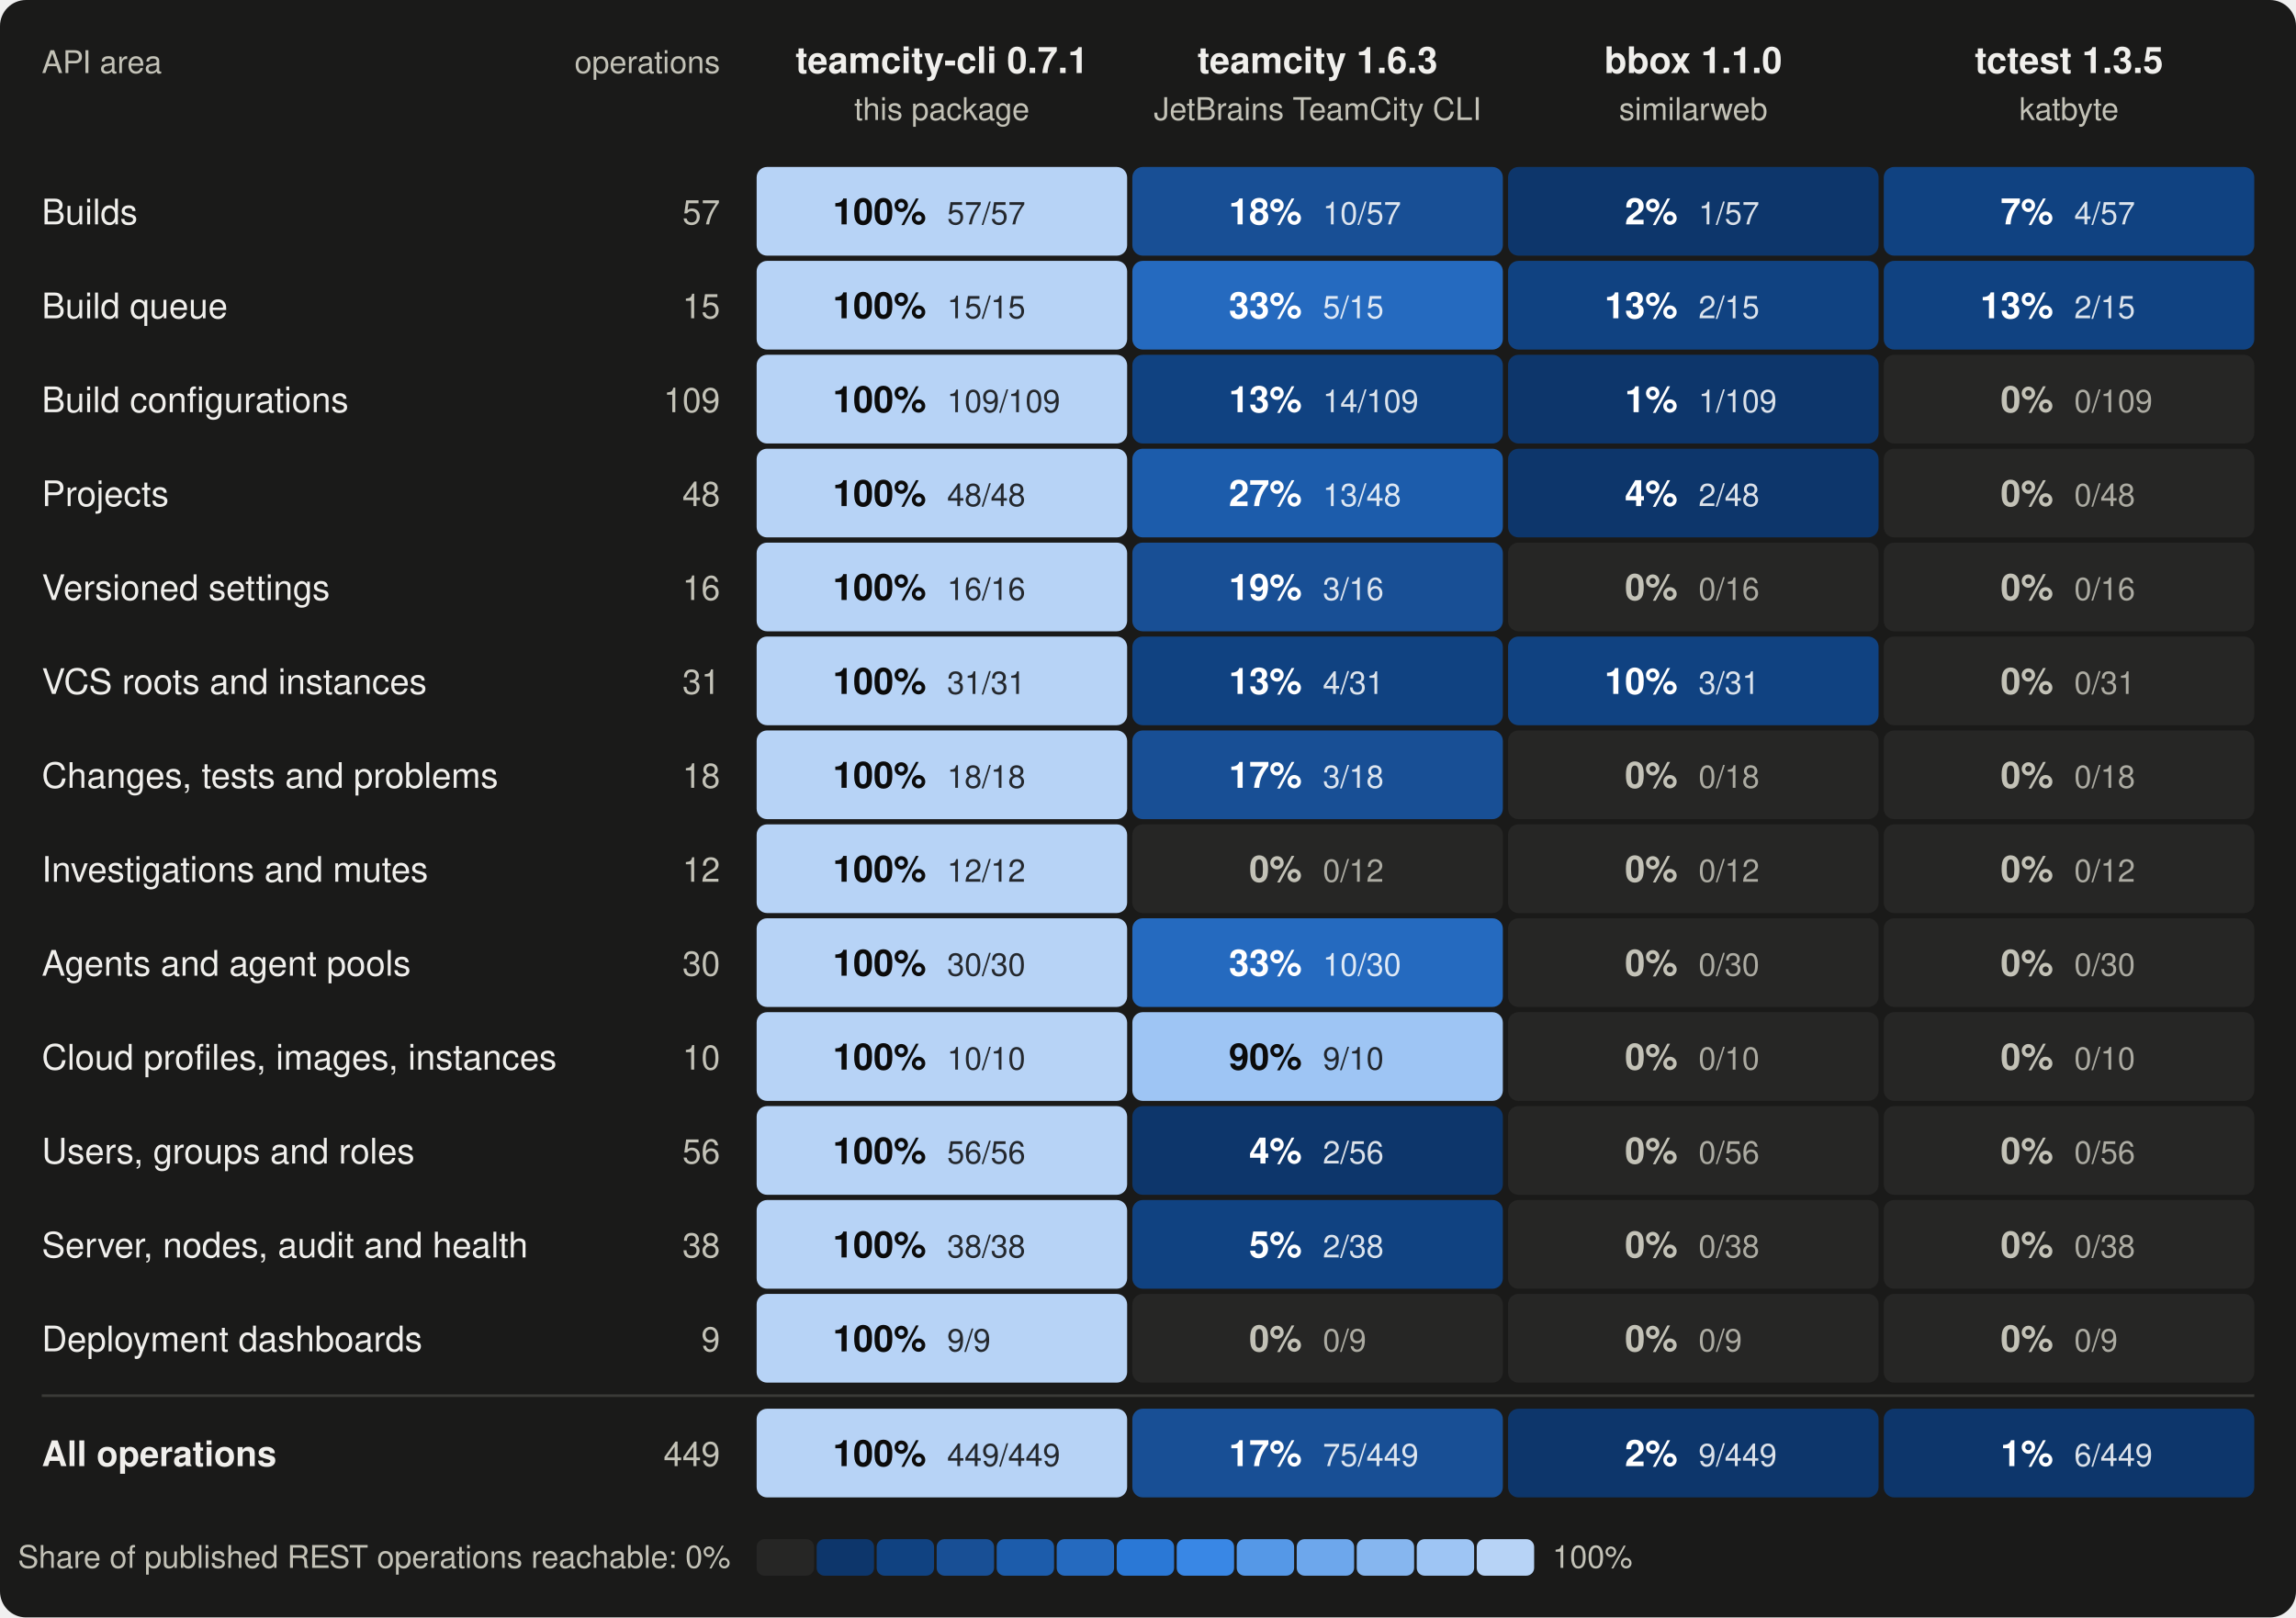
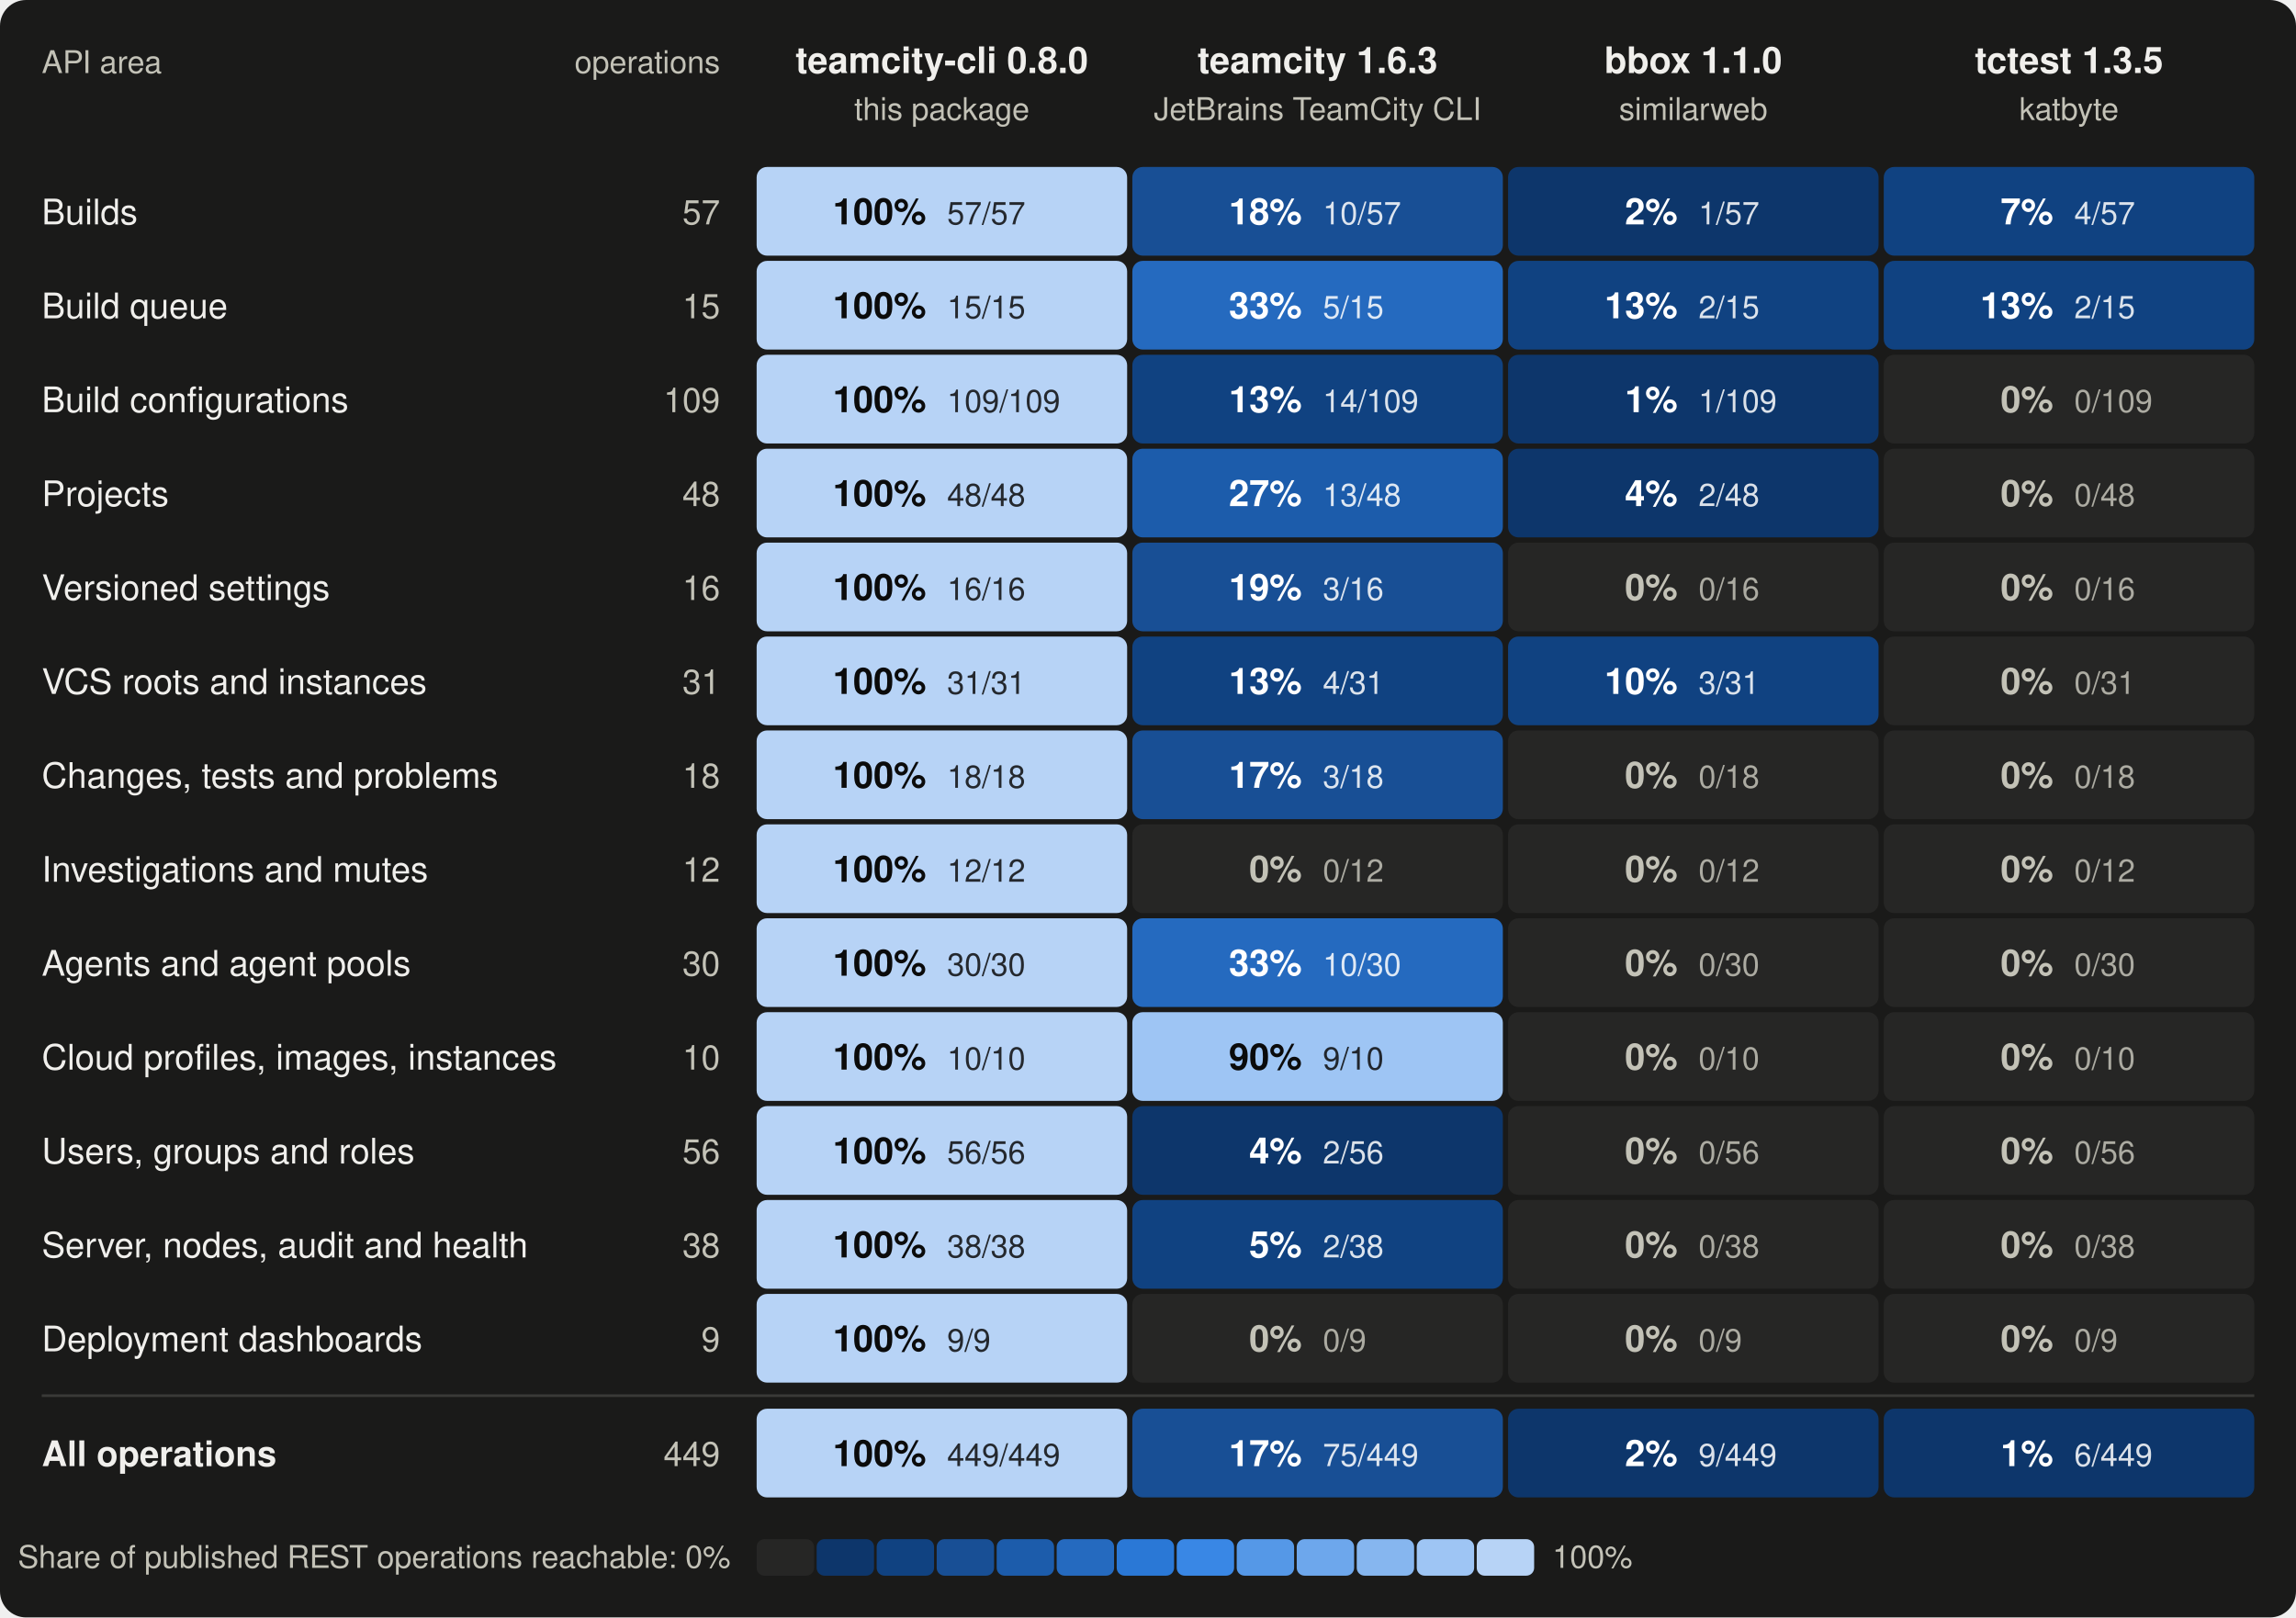
- <svg xmlns="http://www.w3.org/2000/svg" viewBox="0 0 880 620" width="880" height="620" font-family="-apple-system,BlinkMacSystemFont,'Segoe UI',Helvetica,Arial,sans-serif" role="img" aria-label="REST API coverage matrix: teamcity-cli 0.7.1 reaches 449 of 449 operations, the JetBrains teamcity 1.6.3 reaches 75 through dedicated commands, bbox 1.1.0 reaches 9 and tctest 1.3.5 reaches 6">
+ <svg xmlns="http://www.w3.org/2000/svg" viewBox="0 0 880 620" width="880" height="620" font-family="-apple-system,BlinkMacSystemFont,'Segoe UI',Helvetica,Arial,sans-serif" role="img" aria-label="REST API coverage matrix: teamcity-cli 0.8.0 reaches 449 of 449 operations, the JetBrains teamcity 1.6.3 reaches 75 through dedicated commands, bbox 1.1.0 reaches 9 and tctest 1.3.5 reaches 6">
  <rect width="880" height="620" rx="10" fill="#1a1a19" />
-   <text x="361" y="28" text-anchor="middle" font-size="14" font-weight="600" fill="#f0efec">teamcity-cli 0.7.1</text>
+   <text x="361" y="28" text-anchor="middle" font-size="14" font-weight="600" fill="#f0efec">teamcity-cli 0.8.0</text>
  <text x="361" y="46" text-anchor="middle" font-size="12" fill="#c3c2b7">this package</text>
  <text x="505" y="28" text-anchor="middle" font-size="14" font-weight="600" fill="#f0efec">teamcity 1.6.3</text>
  <text x="505" y="46" text-anchor="middle" font-size="12" fill="#c3c2b7">JetBrains TeamCity CLI</text>
  <text x="649" y="28" text-anchor="middle" font-size="14" font-weight="600" fill="#f0efec">bbox 1.1.0</text>
  <text x="649" y="46" text-anchor="middle" font-size="12" fill="#c3c2b7">similarweb</text>
  <text x="793" y="28" text-anchor="middle" font-size="14" font-weight="600" fill="#f0efec">tctest 1.3.5</text>
  <text x="793" y="46" text-anchor="middle" font-size="12" fill="#c3c2b7">katbyte</text>
  <text x="16" y="28" font-size="12" fill="#c3c2b7">API area</text>
  <text x="276" y="28" text-anchor="end" font-size="12" fill="#c3c2b7">operations</text>
  <text x="16" y="86" font-size="13.5" fill="#f0efec">Builds</text>
  <text x="276" y="86" text-anchor="end" font-size="13" fill="#c3c2b7">57</text>
  <rect x="290" y="64" width="142" height="34" rx="4" fill="#b7d3f6" />
  <text x="355" y="86" text-anchor="end" font-size="14" font-weight="600" fill="#0b0b0b">100%</text>
  <text x="363" y="86" font-size="12" fill="#0b0b0b" opacity="0.85">57/57</text>
  <rect x="434" y="64" width="142" height="34" rx="4" fill="#184f95" />
  <text x="499" y="86" text-anchor="end" font-size="14" font-weight="600" fill="#ffffff">18%</text>
  <text x="507" y="86" font-size="12" fill="#ffffff" opacity="0.85">10/57</text>
  <rect x="578" y="64" width="142" height="34" rx="4" fill="#0d366b" />
  <text x="643" y="86" text-anchor="end" font-size="14" font-weight="600" fill="#ffffff">2%</text>
  <text x="651" y="86" font-size="12" fill="#ffffff" opacity="0.85">1/57</text>
  <rect x="722" y="64" width="142" height="34" rx="4" fill="#104281" />
  <text x="787" y="86" text-anchor="end" font-size="14" font-weight="600" fill="#ffffff">7%</text>
  <text x="795" y="86" font-size="12" fill="#ffffff" opacity="0.85">4/57</text>
  <text x="16" y="122" font-size="13.5" fill="#f0efec">Build queue</text>
  <text x="276" y="122" text-anchor="end" font-size="13" fill="#c3c2b7">15</text>
  <rect x="290" y="100" width="142" height="34" rx="4" fill="#b7d3f6" />
  <text x="355" y="122" text-anchor="end" font-size="14" font-weight="600" fill="#0b0b0b">100%</text>
  <text x="363" y="122" font-size="12" fill="#0b0b0b" opacity="0.85">15/15</text>
  <rect x="434" y="100" width="142" height="34" rx="4" fill="#256abf" />
  <text x="499" y="122" text-anchor="end" font-size="14" font-weight="600" fill="#ffffff">33%</text>
  <text x="507" y="122" font-size="12" fill="#ffffff" opacity="0.85">5/15</text>
  <rect x="578" y="100" width="142" height="34" rx="4" fill="#104281" />
  <text x="643" y="122" text-anchor="end" font-size="14" font-weight="600" fill="#ffffff">13%</text>
  <text x="651" y="122" font-size="12" fill="#ffffff" opacity="0.85">2/15</text>
  <rect x="722" y="100" width="142" height="34" rx="4" fill="#104281" />
  <text x="787" y="122" text-anchor="end" font-size="14" font-weight="600" fill="#ffffff">13%</text>
  <text x="795" y="122" font-size="12" fill="#ffffff" opacity="0.85">2/15</text>
  <text x="16" y="158" font-size="13.5" fill="#f0efec">Build configurations</text>
  <text x="276" y="158" text-anchor="end" font-size="13" fill="#c3c2b7">109</text>
  <rect x="290" y="136" width="142" height="34" rx="4" fill="#b7d3f6" />
  <text x="355" y="158" text-anchor="end" font-size="14" font-weight="600" fill="#0b0b0b">100%</text>
  <text x="363" y="158" font-size="12" fill="#0b0b0b" opacity="0.85">109/109</text>
  <rect x="434" y="136" width="142" height="34" rx="4" fill="#104281" />
  <text x="499" y="158" text-anchor="end" font-size="14" font-weight="600" fill="#ffffff">13%</text>
  <text x="507" y="158" font-size="12" fill="#ffffff" opacity="0.85">14/109</text>
  <rect x="578" y="136" width="142" height="34" rx="4" fill="#0d366b" />
  <text x="643" y="158" text-anchor="end" font-size="14" font-weight="600" fill="#ffffff">1%</text>
  <text x="651" y="158" font-size="12" fill="#ffffff" opacity="0.85">1/109</text>
  <rect x="722" y="136" width="142" height="34" rx="4" fill="#262625" />
  <text x="787" y="158" text-anchor="end" font-size="14" font-weight="600" fill="#c3c2b7">0%</text>
  <text x="795" y="158" font-size="12" fill="#c3c2b7" opacity="0.85">0/109</text>
  <text x="16" y="194" font-size="13.5" fill="#f0efec">Projects</text>
  <text x="276" y="194" text-anchor="end" font-size="13" fill="#c3c2b7">48</text>
  <rect x="290" y="172" width="142" height="34" rx="4" fill="#b7d3f6" />
  <text x="355" y="194" text-anchor="end" font-size="14" font-weight="600" fill="#0b0b0b">100%</text>
  <text x="363" y="194" font-size="12" fill="#0b0b0b" opacity="0.85">48/48</text>
  <rect x="434" y="172" width="142" height="34" rx="4" fill="#1c5cab" />
  <text x="499" y="194" text-anchor="end" font-size="14" font-weight="600" fill="#ffffff">27%</text>
  <text x="507" y="194" font-size="12" fill="#ffffff" opacity="0.85">13/48</text>
  <rect x="578" y="172" width="142" height="34" rx="4" fill="#0d366b" />
  <text x="643" y="194" text-anchor="end" font-size="14" font-weight="600" fill="#ffffff">4%</text>
  <text x="651" y="194" font-size="12" fill="#ffffff" opacity="0.85">2/48</text>
  <rect x="722" y="172" width="142" height="34" rx="4" fill="#262625" />
  <text x="787" y="194" text-anchor="end" font-size="14" font-weight="600" fill="#c3c2b7">0%</text>
  <text x="795" y="194" font-size="12" fill="#c3c2b7" opacity="0.85">0/48</text>
  <text x="16" y="230" font-size="13.5" fill="#f0efec">Versioned settings</text>
  <text x="276" y="230" text-anchor="end" font-size="13" fill="#c3c2b7">16</text>
  <rect x="290" y="208" width="142" height="34" rx="4" fill="#b7d3f6" />
  <text x="355" y="230" text-anchor="end" font-size="14" font-weight="600" fill="#0b0b0b">100%</text>
  <text x="363" y="230" font-size="12" fill="#0b0b0b" opacity="0.85">16/16</text>
  <rect x="434" y="208" width="142" height="34" rx="4" fill="#184f95" />
  <text x="499" y="230" text-anchor="end" font-size="14" font-weight="600" fill="#ffffff">19%</text>
  <text x="507" y="230" font-size="12" fill="#ffffff" opacity="0.85">3/16</text>
  <rect x="578" y="208" width="142" height="34" rx="4" fill="#262625" />
  <text x="643" y="230" text-anchor="end" font-size="14" font-weight="600" fill="#c3c2b7">0%</text>
  <text x="651" y="230" font-size="12" fill="#c3c2b7" opacity="0.85">0/16</text>
  <rect x="722" y="208" width="142" height="34" rx="4" fill="#262625" />
  <text x="787" y="230" text-anchor="end" font-size="14" font-weight="600" fill="#c3c2b7">0%</text>
  <text x="795" y="230" font-size="12" fill="#c3c2b7" opacity="0.85">0/16</text>
  <text x="16" y="266" font-size="13.5" fill="#f0efec">VCS roots and instances</text>
  <text x="276" y="266" text-anchor="end" font-size="13" fill="#c3c2b7">31</text>
  <rect x="290" y="244" width="142" height="34" rx="4" fill="#b7d3f6" />
  <text x="355" y="266" text-anchor="end" font-size="14" font-weight="600" fill="#0b0b0b">100%</text>
  <text x="363" y="266" font-size="12" fill="#0b0b0b" opacity="0.85">31/31</text>
  <rect x="434" y="244" width="142" height="34" rx="4" fill="#104281" />
  <text x="499" y="266" text-anchor="end" font-size="14" font-weight="600" fill="#ffffff">13%</text>
  <text x="507" y="266" font-size="12" fill="#ffffff" opacity="0.85">4/31</text>
  <rect x="578" y="244" width="142" height="34" rx="4" fill="#104281" />
  <text x="643" y="266" text-anchor="end" font-size="14" font-weight="600" fill="#ffffff">10%</text>
  <text x="651" y="266" font-size="12" fill="#ffffff" opacity="0.85">3/31</text>
  <rect x="722" y="244" width="142" height="34" rx="4" fill="#262625" />
  <text x="787" y="266" text-anchor="end" font-size="14" font-weight="600" fill="#c3c2b7">0%</text>
  <text x="795" y="266" font-size="12" fill="#c3c2b7" opacity="0.85">0/31</text>
  <text x="16" y="302" font-size="13.5" fill="#f0efec">Changes, tests and problems</text>
  <text x="276" y="302" text-anchor="end" font-size="13" fill="#c3c2b7">18</text>
  <rect x="290" y="280" width="142" height="34" rx="4" fill="#b7d3f6" />
  <text x="355" y="302" text-anchor="end" font-size="14" font-weight="600" fill="#0b0b0b">100%</text>
  <text x="363" y="302" font-size="12" fill="#0b0b0b" opacity="0.85">18/18</text>
  <rect x="434" y="280" width="142" height="34" rx="4" fill="#184f95" />
  <text x="499" y="302" text-anchor="end" font-size="14" font-weight="600" fill="#ffffff">17%</text>
  <text x="507" y="302" font-size="12" fill="#ffffff" opacity="0.85">3/18</text>
  <rect x="578" y="280" width="142" height="34" rx="4" fill="#262625" />
  <text x="643" y="302" text-anchor="end" font-size="14" font-weight="600" fill="#c3c2b7">0%</text>
  <text x="651" y="302" font-size="12" fill="#c3c2b7" opacity="0.85">0/18</text>
  <rect x="722" y="280" width="142" height="34" rx="4" fill="#262625" />
  <text x="787" y="302" text-anchor="end" font-size="14" font-weight="600" fill="#c3c2b7">0%</text>
  <text x="795" y="302" font-size="12" fill="#c3c2b7" opacity="0.85">0/18</text>
  <text x="16" y="338" font-size="13.5" fill="#f0efec">Investigations and mutes</text>
  <text x="276" y="338" text-anchor="end" font-size="13" fill="#c3c2b7">12</text>
  <rect x="290" y="316" width="142" height="34" rx="4" fill="#b7d3f6" />
  <text x="355" y="338" text-anchor="end" font-size="14" font-weight="600" fill="#0b0b0b">100%</text>
  <text x="363" y="338" font-size="12" fill="#0b0b0b" opacity="0.85">12/12</text>
  <rect x="434" y="316" width="142" height="34" rx="4" fill="#262625" />
  <text x="499" y="338" text-anchor="end" font-size="14" font-weight="600" fill="#c3c2b7">0%</text>
  <text x="507" y="338" font-size="12" fill="#c3c2b7" opacity="0.85">0/12</text>
  <rect x="578" y="316" width="142" height="34" rx="4" fill="#262625" />
  <text x="643" y="338" text-anchor="end" font-size="14" font-weight="600" fill="#c3c2b7">0%</text>
  <text x="651" y="338" font-size="12" fill="#c3c2b7" opacity="0.85">0/12</text>
  <rect x="722" y="316" width="142" height="34" rx="4" fill="#262625" />
  <text x="787" y="338" text-anchor="end" font-size="14" font-weight="600" fill="#c3c2b7">0%</text>
  <text x="795" y="338" font-size="12" fill="#c3c2b7" opacity="0.85">0/12</text>
  <text x="16" y="374" font-size="13.5" fill="#f0efec">Agents and agent pools</text>
  <text x="276" y="374" text-anchor="end" font-size="13" fill="#c3c2b7">30</text>
  <rect x="290" y="352" width="142" height="34" rx="4" fill="#b7d3f6" />
  <text x="355" y="374" text-anchor="end" font-size="14" font-weight="600" fill="#0b0b0b">100%</text>
  <text x="363" y="374" font-size="12" fill="#0b0b0b" opacity="0.85">30/30</text>
  <rect x="434" y="352" width="142" height="34" rx="4" fill="#256abf" />
  <text x="499" y="374" text-anchor="end" font-size="14" font-weight="600" fill="#ffffff">33%</text>
  <text x="507" y="374" font-size="12" fill="#ffffff" opacity="0.85">10/30</text>
  <rect x="578" y="352" width="142" height="34" rx="4" fill="#262625" />
  <text x="643" y="374" text-anchor="end" font-size="14" font-weight="600" fill="#c3c2b7">0%</text>
  <text x="651" y="374" font-size="12" fill="#c3c2b7" opacity="0.85">0/30</text>
  <rect x="722" y="352" width="142" height="34" rx="4" fill="#262625" />
  <text x="787" y="374" text-anchor="end" font-size="14" font-weight="600" fill="#c3c2b7">0%</text>
  <text x="795" y="374" font-size="12" fill="#c3c2b7" opacity="0.85">0/30</text>
  <text x="16" y="410" font-size="13.5" fill="#f0efec">Cloud profiles, images, instances</text>
  <text x="276" y="410" text-anchor="end" font-size="13" fill="#c3c2b7">10</text>
  <rect x="290" y="388" width="142" height="34" rx="4" fill="#b7d3f6" />
  <text x="355" y="410" text-anchor="end" font-size="14" font-weight="600" fill="#0b0b0b">100%</text>
  <text x="363" y="410" font-size="12" fill="#0b0b0b" opacity="0.85">10/10</text>
  <rect x="434" y="388" width="142" height="34" rx="4" fill="#9ec5f4" />
  <text x="499" y="410" text-anchor="end" font-size="14" font-weight="600" fill="#0b0b0b">90%</text>
  <text x="507" y="410" font-size="12" fill="#0b0b0b" opacity="0.85">9/10</text>
  <rect x="578" y="388" width="142" height="34" rx="4" fill="#262625" />
  <text x="643" y="410" text-anchor="end" font-size="14" font-weight="600" fill="#c3c2b7">0%</text>
  <text x="651" y="410" font-size="12" fill="#c3c2b7" opacity="0.85">0/10</text>
  <rect x="722" y="388" width="142" height="34" rx="4" fill="#262625" />
  <text x="787" y="410" text-anchor="end" font-size="14" font-weight="600" fill="#c3c2b7">0%</text>
  <text x="795" y="410" font-size="12" fill="#c3c2b7" opacity="0.85">0/10</text>
  <text x="16" y="446" font-size="13.5" fill="#f0efec">Users, groups and roles</text>
  <text x="276" y="446" text-anchor="end" font-size="13" fill="#c3c2b7">56</text>
  <rect x="290" y="424" width="142" height="34" rx="4" fill="#b7d3f6" />
  <text x="355" y="446" text-anchor="end" font-size="14" font-weight="600" fill="#0b0b0b">100%</text>
  <text x="363" y="446" font-size="12" fill="#0b0b0b" opacity="0.85">56/56</text>
  <rect x="434" y="424" width="142" height="34" rx="4" fill="#0d366b" />
  <text x="499" y="446" text-anchor="end" font-size="14" font-weight="600" fill="#ffffff">4%</text>
  <text x="507" y="446" font-size="12" fill="#ffffff" opacity="0.85">2/56</text>
  <rect x="578" y="424" width="142" height="34" rx="4" fill="#262625" />
  <text x="643" y="446" text-anchor="end" font-size="14" font-weight="600" fill="#c3c2b7">0%</text>
  <text x="651" y="446" font-size="12" fill="#c3c2b7" opacity="0.85">0/56</text>
  <rect x="722" y="424" width="142" height="34" rx="4" fill="#262625" />
  <text x="787" y="446" text-anchor="end" font-size="14" font-weight="600" fill="#c3c2b7">0%</text>
  <text x="795" y="446" font-size="12" fill="#c3c2b7" opacity="0.85">0/56</text>
  <text x="16" y="482" font-size="13.5" fill="#f0efec">Server, nodes, audit and health</text>
  <text x="276" y="482" text-anchor="end" font-size="13" fill="#c3c2b7">38</text>
  <rect x="290" y="460" width="142" height="34" rx="4" fill="#b7d3f6" />
  <text x="355" y="482" text-anchor="end" font-size="14" font-weight="600" fill="#0b0b0b">100%</text>
  <text x="363" y="482" font-size="12" fill="#0b0b0b" opacity="0.85">38/38</text>
  <rect x="434" y="460" width="142" height="34" rx="4" fill="#104281" />
  <text x="499" y="482" text-anchor="end" font-size="14" font-weight="600" fill="#ffffff">5%</text>
  <text x="507" y="482" font-size="12" fill="#ffffff" opacity="0.85">2/38</text>
  <rect x="578" y="460" width="142" height="34" rx="4" fill="#262625" />
  <text x="643" y="482" text-anchor="end" font-size="14" font-weight="600" fill="#c3c2b7">0%</text>
  <text x="651" y="482" font-size="12" fill="#c3c2b7" opacity="0.85">0/38</text>
  <rect x="722" y="460" width="142" height="34" rx="4" fill="#262625" />
  <text x="787" y="482" text-anchor="end" font-size="14" font-weight="600" fill="#c3c2b7">0%</text>
  <text x="795" y="482" font-size="12" fill="#c3c2b7" opacity="0.85">0/38</text>
  <text x="16" y="518" font-size="13.5" fill="#f0efec">Deployment dashboards</text>
  <text x="276" y="518" text-anchor="end" font-size="13" fill="#c3c2b7">9</text>
  <rect x="290" y="496" width="142" height="34" rx="4" fill="#b7d3f6" />
  <text x="355" y="518" text-anchor="end" font-size="14" font-weight="600" fill="#0b0b0b">100%</text>
  <text x="363" y="518" font-size="12" fill="#0b0b0b" opacity="0.85">9/9</text>
  <rect x="434" y="496" width="142" height="34" rx="4" fill="#262625" />
  <text x="499" y="518" text-anchor="end" font-size="14" font-weight="600" fill="#c3c2b7">0%</text>
  <text x="507" y="518" font-size="12" fill="#c3c2b7" opacity="0.85">0/9</text>
  <rect x="578" y="496" width="142" height="34" rx="4" fill="#262625" />
  <text x="643" y="518" text-anchor="end" font-size="14" font-weight="600" fill="#c3c2b7">0%</text>
  <text x="651" y="518" font-size="12" fill="#c3c2b7" opacity="0.85">0/9</text>
  <rect x="722" y="496" width="142" height="34" rx="4" fill="#262625" />
  <text x="787" y="518" text-anchor="end" font-size="14" font-weight="600" fill="#c3c2b7">0%</text>
  <text x="795" y="518" font-size="12" fill="#c3c2b7" opacity="0.85">0/9</text>
  <line x1="16" x2="864" y1="535" y2="535" stroke="#3a3a37" />
  <text x="16" y="562" font-size="13.5" font-weight="600" fill="#f0efec">All operations</text>
  <text x="276" y="562" text-anchor="end" font-size="13" fill="#c3c2b7">449</text>
  <rect x="290" y="540" width="142" height="34" rx="4" fill="#b7d3f6" />
  <text x="355" y="562" text-anchor="end" font-size="14" font-weight="600" fill="#0b0b0b">100%</text>
  <text x="363" y="562" font-size="12" fill="#0b0b0b" opacity="0.85">449/449</text>
  <rect x="434" y="540" width="142" height="34" rx="4" fill="#184f95" />
  <text x="499" y="562" text-anchor="end" font-size="14" font-weight="600" fill="#ffffff">17%</text>
  <text x="507" y="562" font-size="12" fill="#ffffff" opacity="0.85">75/449</text>
  <rect x="578" y="540" width="142" height="34" rx="4" fill="#0d366b" />
  <text x="643" y="562" text-anchor="end" font-size="14" font-weight="600" fill="#ffffff">2%</text>
  <text x="651" y="562" font-size="12" fill="#ffffff" opacity="0.85">9/449</text>
  <rect x="722" y="540" width="142" height="34" rx="4" fill="#0d366b" />
  <text x="787" y="562" text-anchor="end" font-size="14" font-weight="600" fill="#ffffff">1%</text>
  <text x="795" y="562" font-size="12" fill="#ffffff" opacity="0.85">6/449</text>
  <text x="280" y="601" text-anchor="end" font-size="12" fill="#c3c2b7">Share of published REST operations reachable: 0%</text>
  <rect x="290" y="590" width="22" height="14" rx="3" fill="#262625" />
  <rect x="313" y="590" width="22" height="14" rx="3" fill="#0d366b" />
  <rect x="336" y="590" width="22" height="14" rx="3" fill="#104281" />
  <rect x="359" y="590" width="22" height="14" rx="3" fill="#184f95" />
  <rect x="382" y="590" width="22" height="14" rx="3" fill="#1c5cab" />
  <rect x="405" y="590" width="22" height="14" rx="3" fill="#256abf" />
  <rect x="428" y="590" width="22" height="14" rx="3" fill="#2a78d6" />
  <rect x="451" y="590" width="22" height="14" rx="3" fill="#3987e5" />
  <rect x="474" y="590" width="22" height="14" rx="3" fill="#5598e7" />
  <rect x="497" y="590" width="22" height="14" rx="3" fill="#6da7ec" />
  <rect x="520" y="590" width="22" height="14" rx="3" fill="#86b6ef" />
  <rect x="543" y="590" width="22" height="14" rx="3" fill="#9ec5f4" />
  <rect x="566" y="590" width="22" height="14" rx="3" fill="#b7d3f6" />
  <text x="595" y="601" font-size="12" fill="#c3c2b7">100%</text>
</svg>
